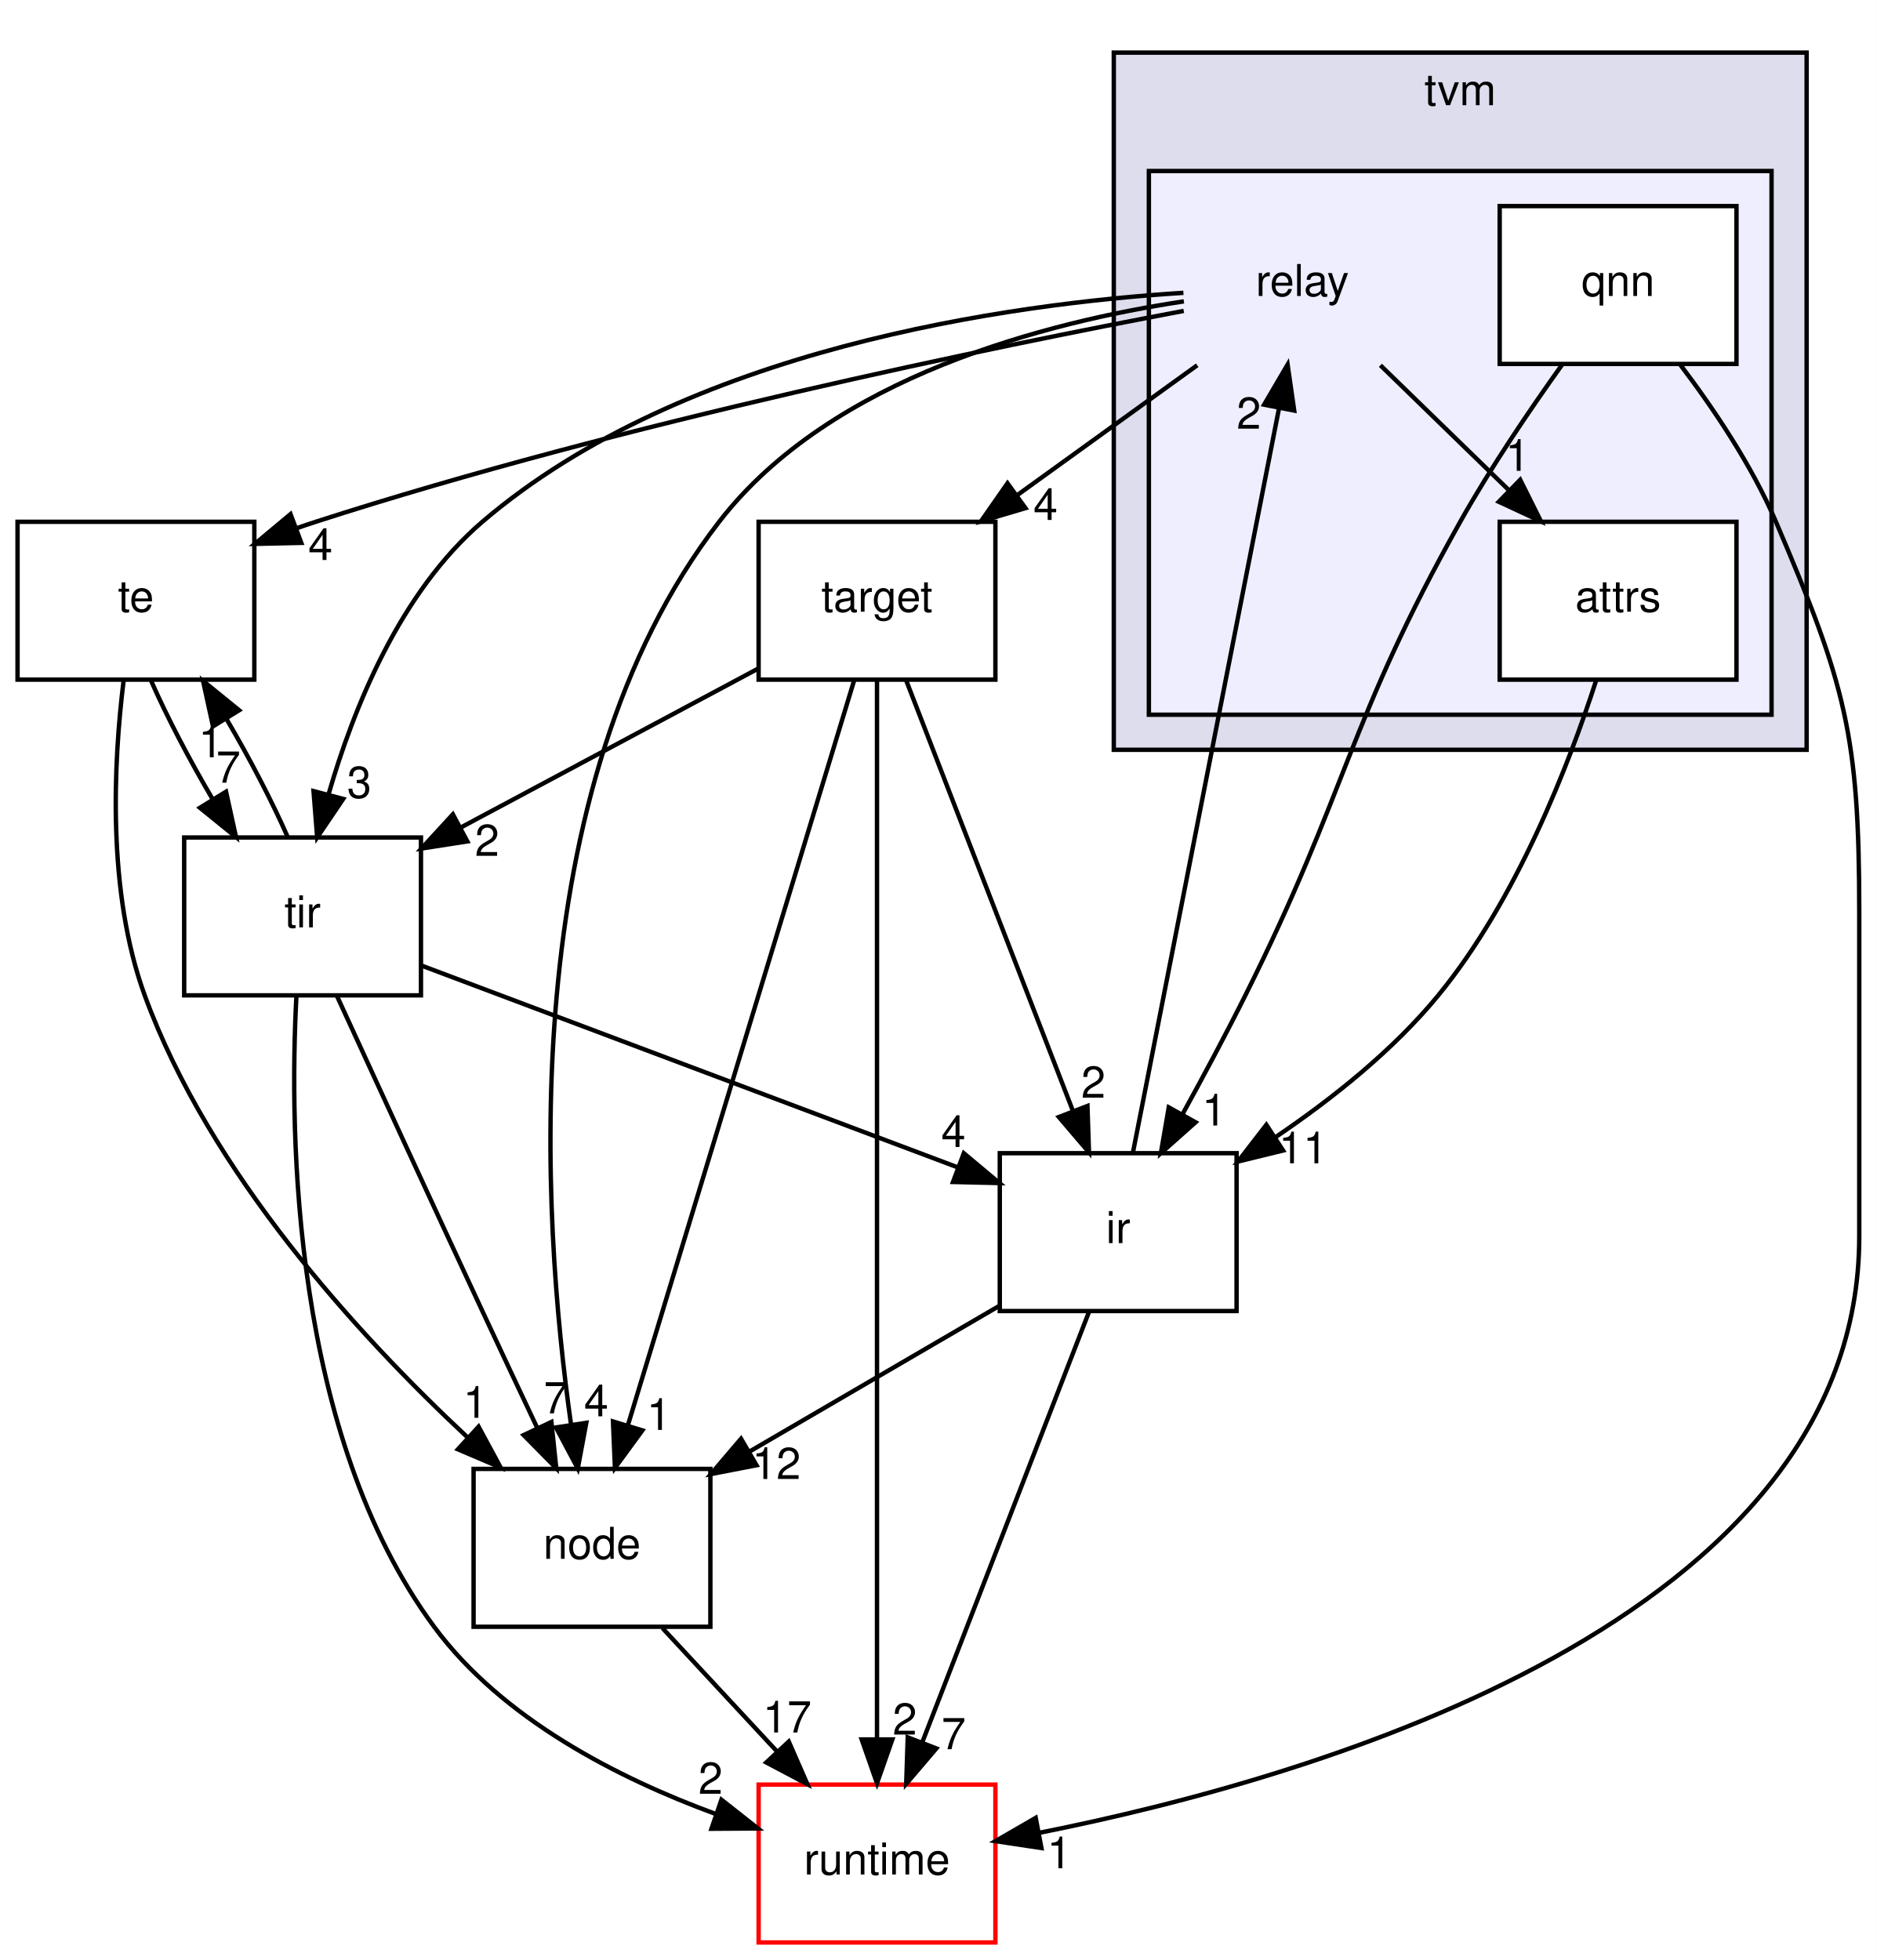
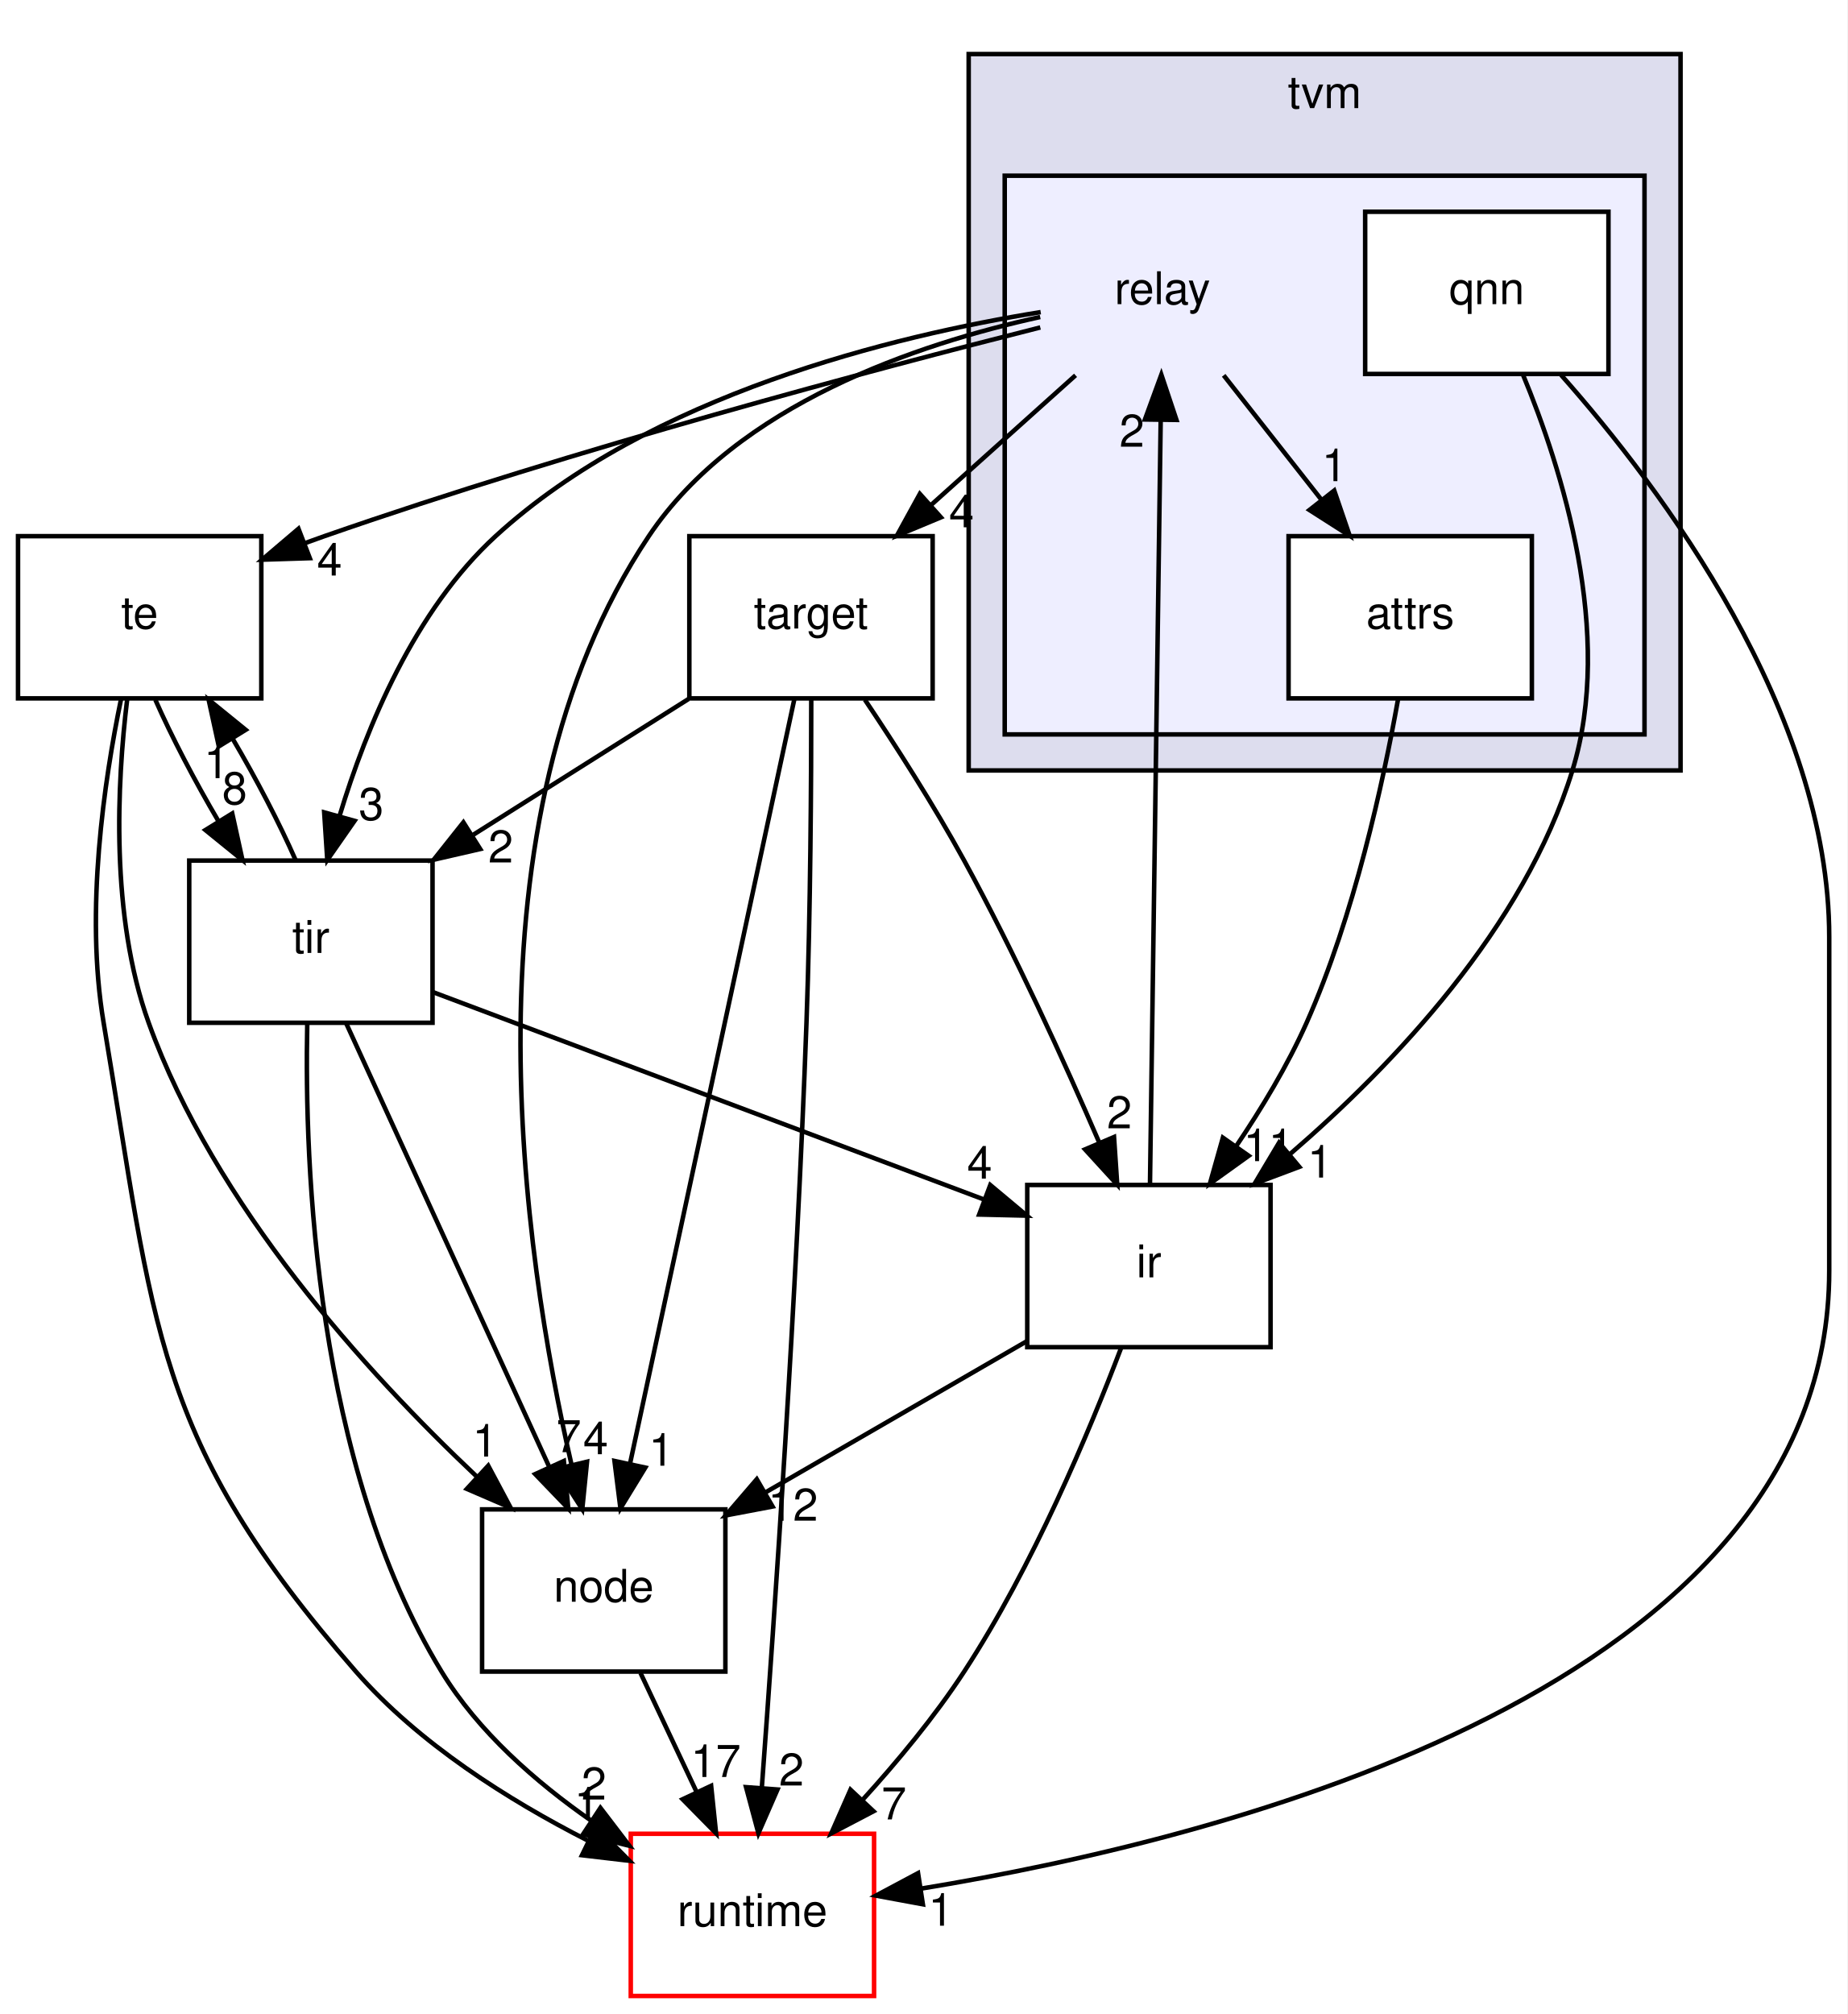
- <svg xmlns="http://www.w3.org/2000/svg" xmlns:xlink="http://www.w3.org/1999/xlink" width="428pt" height="447pt" viewBox="0.00 0.00 428.00 447.00">
+ <svg xmlns="http://www.w3.org/2000/svg" xmlns:xlink="http://www.w3.org/1999/xlink" width="410pt" height="447pt" viewBox="0.00 0.00 410.00 447.00">
  <g id="graph0" class="graph" transform="scale(1 1) rotate(0) translate(4 443)">
-     <polygon fill="white" stroke="none" points="-4,4 -4,-443 424,-443 424,4 -4,4" />
+     <polygon fill="white" stroke="none" points="-4,4 -4,-443 406,-443 406,4 -4,4" />
    <g id="clust1" class="cluster">
      <g id="a_clust1">
        <a xlink:href="dir_b4c7d8e826c599ba55146c099a14beb5.html" target="_top" xlink:title="tvm">
-           <polygon fill="#ddddee" stroke="black" points="250,-272 250,-431 408,-431 408,-272 250,-272" />
-           <text text-anchor="middle" x="329" y="-419" font-family="Helvetica,sans-Serif" font-size="10.00">tvm</text>
+           <polygon fill="#ddddee" stroke="black" points="211,-272 211,-431 369,-431 369,-272 211,-272" />
+           <text text-anchor="middle" x="290" y="-419" font-family="Helvetica,sans-Serif" font-size="10.00">tvm</text>
        </a>
      </g>
    </g>
    <g id="clust2" class="cluster">
      <g id="a_clust2">
        <a xlink:href="dir_63946bee875c6d52bce55e72a67a86ad.html" target="_top">
-           <polygon fill="#eeeeff" stroke="black" points="258,-280 258,-404 400,-404 400,-280 258,-280" />
+           <polygon fill="#eeeeff" stroke="black" points="219,-280 219,-404 361,-404 361,-280 219,-280" />
        </a>
      </g>
    </g>
    <g id="node1" class="node">
-       <text text-anchor="middle" x="293" y="-375.5" font-family="Helvetica,sans-Serif" font-size="10.00">relay</text>
+       <text text-anchor="middle" x="254" y="-375.5" font-family="Helvetica,sans-Serif" font-size="10.00">relay</text>
    </g>
    <g id="node2" class="node">
      <g id="a_node2">
        <a xlink:href="dir_519be2d4a83a987dbf989f1de527b870.html" target="_top" xlink:title="attrs">
-           <polygon fill="white" stroke="black" points="392,-324 338,-324 338,-288 392,-288 392,-324" />
-           <text text-anchor="middle" x="365" y="-303.5" font-family="Helvetica,sans-Serif" font-size="10.00">attrs</text>
+           <polygon fill="white" stroke="black" points="336,-324 282,-324 282,-288 336,-288 336,-324" />
+           <text text-anchor="middle" x="309" y="-303.5" font-family="Helvetica,sans-Serif" font-size="10.00">attrs</text>
        </a>
      </g>
    </g>
    <g id="edge1" class="edge">
-       <path fill="none" stroke="black" d="M310.798,-359.697C319.604,-351.135 330.382,-340.656 340.001,-331.304" />
-       <polygon fill="black" stroke="black" points="342.677,-333.585 347.407,-324.104 337.797,-328.566 342.677,-333.585" />
+       <path fill="none" stroke="black" d="M267.596,-359.697C274.123,-351.389 282.068,-341.277 289.247,-332.141" />
+       <polygon fill="black" stroke="black" points="292.135,-334.13 295.561,-324.104 286.631,-329.805 292.135,-334.13" />
      <g id="a_edge1-headlabel">
        <a xlink:href="dir_000005_000009.html" target="_top" xlink:title="1">
-           <text text-anchor="middle" x="342.079" y="-335.626" font-family="Helvetica,sans-Serif" font-size="10.00">1</text>
+           <text text-anchor="middle" x="292.147" y="-336.211" font-family="Helvetica,sans-Serif" font-size="10.00">1</text>
        </a>
      </g>
    </g>
    <g id="node4" class="node">
      <g id="a_node4">
        <a xlink:href="dir_f97d855a3173728370e632aa77170e34.html" target="_top" xlink:title="te">
          <polygon fill="none" stroke="black" points="54,-324 0,-324 0,-288 54,-288 54,-324" />
          <text text-anchor="middle" x="27" y="-303.5" font-family="Helvetica,sans-Serif" font-size="10.00">te</text>
        </a>
      </g>
    </g>
    <g id="edge2" class="edge">
-       <path fill="none" stroke="black" d="M265.946,-372.098C223.299,-364.043 138.082,-346.619 68,-324 66.579,-323.541 65.139,-323.055 63.689,-322.547" />
-       <polygon fill="black" stroke="black" points="64.71,-319.192 54.117,-318.963 62.255,-325.748 64.71,-319.192" />
+       <path fill="none" stroke="black" d="M226.898,-370.326C190.411,-361.104 123.646,-343.392 68,-324 66.59,-323.509 65.159,-322.994 63.718,-322.463" />
+       <polygon fill="black" stroke="black" points="64.767,-319.117 54.178,-318.783 62.248,-325.648 64.767,-319.117" />
      <g id="a_edge2-headlabel">
        <a xlink:href="dir_000005_000018.html" target="_top" xlink:title="4">
-           <text text-anchor="middle" x="69.072" y="-315.293" font-family="Helvetica,sans-Serif" font-size="10.00">4</text>
+           <text text-anchor="middle" x="69.143" y="-315.262" font-family="Helvetica,sans-Serif" font-size="10.00">4</text>
        </a>
      </g>
    </g>
    <g id="node5" class="node">
      <g id="a_node5">
        <a xlink:href="dir_5da96592f3a7c442b838b075c58254c2.html" target="_top" xlink:title="target">
-           <polygon fill="none" stroke="black" points="223,-324 169,-324 169,-288 223,-288 223,-324" />
-           <text text-anchor="middle" x="196" y="-303.5" font-family="Helvetica,sans-Serif" font-size="10.00">target</text>
+           <polygon fill="none" stroke="black" points="203,-324 149,-324 149,-288 203,-288 203,-324" />
+           <text text-anchor="middle" x="176" y="-303.5" font-family="Helvetica,sans-Serif" font-size="10.00">target</text>
        </a>
      </g>
    </g>
    <g id="edge3" class="edge">
-       <path fill="none" stroke="black" d="M269.022,-359.697C256.689,-350.796 241.484,-339.823 228.147,-330.199" />
-       <polygon fill="black" stroke="black" points="229.859,-327.118 219.702,-324.104 225.763,-332.794 229.859,-327.118" />
+       <path fill="none" stroke="black" d="M234.719,-359.697C225.085,-351.05 213.271,-340.449 202.773,-331.027" />
+       <polygon fill="black" stroke="black" points="204.839,-328.179 195.059,-324.104 200.164,-333.388 204.839,-328.179" />
      <g id="a_edge3-headlabel">
        <a xlink:href="dir_000005_000017.html" target="_top" xlink:title="4">
-           <text text-anchor="middle" x="234.435" y="-324.419" font-family="Helvetica,sans-Serif" font-size="10.00">4</text>
+           <text text-anchor="middle" x="209.411" y="-325.966" font-family="Helvetica,sans-Serif" font-size="10.00">4</text>
        </a>
      </g>
    </g>
    <g id="node6" class="node">
      <g id="a_node6">
        <a xlink:href="dir_6cd4295f6ad5aa17e5b568d0e5b190e5.html" target="_top" xlink:title="node">
-           <polygon fill="none" stroke="black" points="158,-108 104,-108 104,-72 158,-72 158,-108" />
-           <text text-anchor="middle" x="131" y="-87.5" font-family="Helvetica,sans-Serif" font-size="10.00">node</text>
+           <polygon fill="none" stroke="black" points="157,-108 103,-108 103,-72 157,-72 157,-108" />
+           <text text-anchor="middle" x="130" y="-87.5" font-family="Helvetica,sans-Serif" font-size="10.00">node</text>
        </a>
      </g>
    </g>
    <g id="edge4" class="edge">
-       <path fill="none" stroke="black" d="M265.981,-374.274C235.122,-369.619 185.603,-357.146 160,-324 112.955,-263.095 119.527,-165.3 126.22,-118.15" />
-       <polygon fill="black" stroke="black" points="129.705,-118.51 127.761,-108.096 122.786,-117.45 129.705,-118.51" />
+       <path fill="none" stroke="black" d="M226.874,-372.645C199.833,-366.728 159.589,-353.305 140,-324 97.624,-260.607 112.185,-164.386 122.844,-117.946" />
+       <polygon fill="black" stroke="black" points="126.291,-118.581 125.235,-108.039 119.486,-116.939 126.291,-118.581" />
      <g id="a_edge4-headlabel">
        <a xlink:href="dir_000005_000013.html" target="_top" xlink:title="4">
-           <text text-anchor="middle" x="131.967" y="-119.994" font-family="Helvetica,sans-Serif" font-size="10.00">4</text>
+           <text text-anchor="middle" x="128.208" y="-120.241" font-family="Helvetica,sans-Serif" font-size="10.00">4</text>
        </a>
      </g>
    </g>
    <g id="node9" class="node">
      <g id="a_node9">
        <a xlink:href="dir_72c2f11201cd7636dc7624de0754daa5.html" target="_top" xlink:title="tir">
          <polygon fill="none" stroke="black" points="92,-252 38,-252 38,-216 92,-216 92,-252" />
          <text text-anchor="middle" x="65" y="-231.5" font-family="Helvetica,sans-Serif" font-size="10.00">tir</text>
        </a>
      </g>
    </g>
    <g id="edge5" class="edge">
-       <path fill="none" stroke="black" d="M265.876,-376.221C226.265,-373.702 152.284,-363.593 106,-324 87.285,-307.991 76.626,-281.627 70.895,-261.74" />
-       <polygon fill="black" stroke="black" points="74.266,-260.796 68.332,-252.019 67.498,-262.581 74.266,-260.796" />
+       <path fill="none" stroke="black" d="M226.985,-373.73C194.572,-368.503 140.317,-355.428 106,-324 88.028,-307.54 77.331,-281.633 71.395,-262.005" />
+       <polygon fill="black" stroke="black" points="74.697,-260.816 68.641,-252.122 67.954,-262.695 74.697,-260.816" />
      <g id="a_edge5-headlabel">
        <a xlink:href="dir_000005_000007.html" target="_top" xlink:title="3">
-           <text text-anchor="middle" x="77.928" y="-261.047" font-family="Helvetica,sans-Serif" font-size="10.00">3</text>
+           <text text-anchor="middle" x="78.397" y="-261.017" font-family="Helvetica,sans-Serif" font-size="10.00">3</text>
        </a>
      </g>
    </g>
    <g id="node8" class="node">
      <g id="a_node8">
        <a xlink:href="dir_dc867ff9a37cad1764f1670dc7eba6c1.html" target="_top" xlink:title="ir">
          <polygon fill="none" stroke="black" points="278,-180 224,-180 224,-144 278,-144 278,-180" />
          <text text-anchor="middle" x="251" y="-159.5" font-family="Helvetica,sans-Serif" font-size="10.00">ir</text>
        </a>
      </g>
    </g>
    <g id="edge6" class="edge">
-       <path fill="none" stroke="black" d="M360.004,-287.828C353.837,-268.771 341.916,-237.829 324,-216 313.747,-203.508 299.899,-192.475 287.021,-183.755" />
-       <polygon fill="black" stroke="black" points="288.607,-180.613 278.315,-178.098 284.793,-186.482 288.607,-180.613" />
+       <path fill="none" stroke="black" d="M306.282,-287.708C303.001,-269.352 296.566,-239.771 286,-216 281.812,-206.577 276.013,-196.966 270.339,-188.562" />
+       <polygon fill="black" stroke="black" points="273.152,-186.477 264.544,-180.299 267.421,-190.496 273.152,-186.477" />
      <g id="a_edge6-headlabel">
        <a xlink:href="dir_000009_000004.html" target="_top" xlink:title="11">
-           <text text-anchor="middle" x="293.169" y="-177.69" font-family="Helvetica,sans-Serif" font-size="10.00">11</text>
+           <text text-anchor="middle" x="277.54" y="-185.29" font-family="Helvetica,sans-Serif" font-size="10.00">11</text>
        </a>
      </g>
    </g>
    <g id="node3" class="node">
      <g id="a_node3">
        <a xlink:href="dir_d523279167051dc3aad9a40981221f4d.html" target="_top" xlink:title="qnn">
-           <polygon fill="white" stroke="black" points="392,-396 338,-396 338,-360 392,-360 392,-396" />
-           <text text-anchor="middle" x="365" y="-375.5" font-family="Helvetica,sans-Serif" font-size="10.00">qnn</text>
+           <polygon fill="white" stroke="black" points="353,-396 299,-396 299,-360 353,-360 353,-396" />
+           <text text-anchor="middle" x="326" y="-375.5" font-family="Helvetica,sans-Serif" font-size="10.00">qnn</text>
        </a>
      </g>
    </g>
    <g id="node7" class="node">
      <g id="a_node7">
        <a xlink:href="dir_404558507ed35459f0d7a6d81d8c508d.html" target="_top" xlink:title="runtime">
-           <polygon fill="white" stroke="red" points="223,-36 169,-36 169,-0 223,-0 223,-36" />
-           <text text-anchor="middle" x="196" y="-15.5" font-family="Helvetica,sans-Serif" font-size="10.00">runtime</text>
-         </a>
-       </g>
-     </g>
-     <g id="edge21" class="edge">
-       <path fill="none" stroke="black" d="M379.165,-359.851C386.69,-349.93 395.497,-336.89 401,-324 416.881,-286.801 420,-275.447 420,-235 420,-235 420,-235 420,-161 420,-73.549 296.706,-37.699 233.063,-25.018" />
-       <polygon fill="black" stroke="black" points="233.497,-21.538 223.02,-23.111 232.191,-28.416 233.497,-21.538" />
-       <g id="a_edge21-headlabel">
+           <polygon fill="white" stroke="red" points="190,-36 136,-36 136,-0 190,-0 190,-36" />
+           <text text-anchor="middle" x="163" y="-15.5" font-family="Helvetica,sans-Serif" font-size="10.00">runtime</text>
+         </a>
+       </g>
+     </g>
+     <g id="edge22" class="edge">
+       <path fill="none" stroke="black" d="M342.491,-359.772C364.843,-334.534 402,-285.051 402,-235 402,-235 402,-235 402,-161 402,-68.457 267.923,-34.882 200.615,-23.857" />
+       <polygon fill="black" stroke="black" points="200.835,-20.349 190.416,-22.275 199.762,-27.266 200.835,-20.349" />
+       <g id="a_edge22-headlabel">
        <a xlink:href="dir_000006_000008.html" target="_top" xlink:title="1">
-           <text text-anchor="middle" x="237.558" y="-16.92" font-family="Helvetica,sans-Serif" font-size="10.00">1</text>
-         </a>
-       </g>
-     </g>
-     <g id="edge22" class="edge">
-       <path fill="none" stroke="black" d="M352.225,-359.813C344.967,-349.667 335.967,-336.417 329,-324 303.209,-278.032 303.556,-263.153 280,-216 275.525,-207.042 270.355,-197.395 265.63,-188.818" />
-       <polygon fill="black" stroke="black" points="268.652,-187.051 260.732,-180.014 262.535,-190.454 268.652,-187.051" />
-       <g id="a_edge22-headlabel">
+           <text text-anchor="middle" x="204.822" y="-15.594" font-family="Helvetica,sans-Serif" font-size="10.00">1</text>
+         </a>
+       </g>
+     </g>
+     <g id="edge23" class="edge">
+       <path fill="none" stroke="black" d="M333.97,-359.975C342.701,-338.958 354.304,-302.281 345,-272 334.299,-237.171 305.294,-206.657 282.307,-186.841" />
+       <polygon fill="black" stroke="black" points="284.384,-184.016 274.467,-180.288 279.895,-189.387 284.384,-184.016" />
+       <g id="a_edge23-headlabel">
        <a xlink:href="dir_000006_000004.html" target="_top" xlink:title="1">
-           <text text-anchor="middle" x="272.881" y="-186.312" font-family="Helvetica,sans-Serif" font-size="10.00">1</text>
+           <text text-anchor="middle" x="288.963" y="-181.643" font-family="Helvetica,sans-Serif" font-size="10.00">1</text>
        </a>
      </g>
    </g>
    <g id="edge7" class="edge">
-       <path fill="none" stroke="black" d="M24.177,-287.665C21.908,-269.274 20.355,-239.662 29,-216 43.832,-175.406 77.84,-138.335 102.52,-115.288" />
-       <polygon fill="black" stroke="black" points="105.139,-117.636 110.169,-108.312 100.422,-112.465 105.139,-117.636" />
+       <path fill="none" stroke="black" d="M24.217,-287.68C21.981,-269.3 20.455,-239.699 29,-216 43.602,-175.502 77.294,-138.412 101.759,-115.334" />
+       <polygon fill="black" stroke="black" points="104.36,-117.697 109.342,-108.347 99.616,-112.549 104.36,-117.697" />
      <g id="a_edge7-headlabel">
        <a xlink:href="dir_000018_000013.html" target="_top" xlink:title="1">
-           <text text-anchor="middle" x="104.397" y="-119.657" font-family="Helvetica,sans-Serif" font-size="10.00">1</text>
+           <text text-anchor="middle" x="103.64" y="-119.721" font-family="Helvetica,sans-Serif" font-size="10.00">1</text>
        </a>
      </g>
    </g>
    <g id="edge8" class="edge">
+       <path fill="none" stroke="black" d="M22.866,-287.837C19.134,-269.84 14.82,-240.782 19,-216 30.421,-148.287 29.843,-123.733 75,-72 88.953,-56.015 108.942,-43.441 126.344,-34.56" />
+       <polygon fill="black" stroke="black" points="128.233,-37.533 135.691,-30.008 125.168,-31.24 128.233,-37.533" />
+       <g id="a_edge8-headlabel">
+         <a xlink:href="dir_000018_000008.html" target="_top" xlink:title="1">
+           <text text-anchor="middle" x="126.245" y="-39.16" font-family="Helvetica,sans-Serif" font-size="10.00">1</text>
+         </a>
+       </g>
+     </g>
+     <g id="edge9" class="edge">
      <path fill="none" stroke="black" d="M30.477,-287.697C34.056,-279.559 39.208,-269.689 44.514,-260.701" />
      <polygon fill="black" stroke="black" points="47.546,-262.452 49.82,-252.104 41.589,-258.776 47.546,-262.452" />
-       <g id="a_edge8-headlabel">
-         <a xlink:href="dir_000018_000007.html" target="_top" xlink:title="7">
-           <text text-anchor="middle" x="48.075" y="-264.502" font-family="Helvetica,sans-Serif" font-size="10.00">7</text>
-         </a>
-       </g>
-     </g>
-     <g id="edge9" class="edge">
-       <path fill="none" stroke="black" d="M190.791,-287.849C179.499,-250.675 152.699,-162.439 139.146,-117.82" />
-       <polygon fill="black" stroke="black" points="142.489,-116.784 136.234,-108.232 135.792,-118.818 142.489,-116.784" />
      <g id="a_edge9-headlabel">
+         <a xlink:href="dir_000018_000007.html" target="_top" xlink:title="8">
+           <text text-anchor="middle" x="48.075" y="-264.502" font-family="Helvetica,sans-Serif" font-size="10.00">8</text>
+         </a>
+       </g>
+     </g>
+     <g id="edge10" class="edge">
+       <path fill="none" stroke="black" d="M172.313,-287.849C164.34,-250.753 145.436,-162.81 135.826,-118.103" />
+       <polygon fill="black" stroke="black" points="139.228,-117.274 133.704,-108.232 132.384,-118.745 139.228,-117.274" />
+       <g id="a_edge10-headlabel">
        <a xlink:href="dir_000017_000013.html" target="_top" xlink:title="1">
-           <text text-anchor="middle" x="146.251" y="-116.898" font-family="Helvetica,sans-Serif" font-size="10.00">1</text>
-         </a>
-       </g>
-     </g>
-     <g id="edge10" class="edge">
-       <path fill="none" stroke="black" d="M196,-287.966C196,-240.291 196,-105.185 196,-46.63" />
-       <polygon fill="black" stroke="black" points="199.5,-46.306 196,-36.306 192.5,-46.306 199.5,-46.306" />
-       <g id="a_edge10-headlabel">
+           <text text-anchor="middle" x="142.759" y="-117.691" font-family="Helvetica,sans-Serif" font-size="10.00">1</text>
+         </a>
+       </g>
+     </g>
+     <g id="edge11" class="edge">
+       <path fill="none" stroke="black" d="M176.059,-287.932C176.063,-270.012 175.902,-241.017 175,-216 172.815,-155.382 167.913,-84.398 165.098,-46.37" />
+       <polygon fill="black" stroke="black" points="168.567,-45.825 164.329,-36.114 161.586,-46.348 168.567,-45.825" />
+       <g id="a_edge11-headlabel">
        <a xlink:href="dir_000017_000008.html" target="_top" xlink:title="2">
-           <text text-anchor="middle" x="202.339" y="-47.401" font-family="Helvetica,sans-Serif" font-size="10.00">2</text>
-         </a>
-       </g>
-     </g>
-     <g id="edge11" class="edge">
-       <path fill="none" stroke="black" d="M202.634,-287.871C212.091,-263.457 229.532,-218.426 240.684,-189.635" />
-       <polygon fill="black" stroke="black" points="243.994,-190.778 244.342,-180.189 237.467,-188.25 243.994,-190.778" />
-       <g id="a_edge11-headlabel">
+           <text text-anchor="middle" x="171.666" y="-46.697" font-family="Helvetica,sans-Serif" font-size="10.00">2</text>
+         </a>
+       </g>
+     </g>
+     <g id="edge12" class="edge">
+       <path fill="none" stroke="black" d="M187.959,-287.705C194.779,-277.523 203.279,-264.273 210,-252 221.238,-231.479 232.235,-207.32 240.006,-189.355" />
+       <polygon fill="black" stroke="black" points="243.261,-190.645 243.972,-180.074 236.824,-187.894 243.261,-190.645" />
+       <g id="a_edge12-headlabel">
        <a xlink:href="dir_000017_000004.html" target="_top" xlink:title="2">
-           <text text-anchor="middle" x="245.343" y="-192.656" font-family="Helvetica,sans-Serif" font-size="10.00">2</text>
-         </a>
-       </g>
-     </g>
-     <g id="edge12" class="edge">
-       <path fill="none" stroke="black" d="M168.857,-290.496C149.184,-279.984 122.384,-265.663 100.936,-254.203" />
-       <polygon fill="black" stroke="black" points="102.578,-251.111 92.109,-249.485 99.279,-257.285 102.578,-251.111" />
-       <g id="a_edge12-headlabel">
+           <text text-anchor="middle" x="244.459" y="-192.566" font-family="Helvetica,sans-Serif" font-size="10.00">2</text>
+         </a>
+       </g>
+     </g>
+     <g id="edge13" class="edge">
+       <path fill="none" stroke="black" d="M148.846,-287.876C134.467,-278.808 116.619,-267.552 101.09,-257.759" />
+       <polygon fill="black" stroke="black" points="102.584,-254.564 92.258,-252.19 98.85,-260.484 102.584,-254.564" />
+       <g id="a_edge13-headlabel">
        <a xlink:href="dir_000017_000007.html" target="_top" xlink:title="2">
-           <text text-anchor="middle" x="107.086" y="-247.801" font-family="Helvetica,sans-Serif" font-size="10.00">2</text>
-         </a>
-       </g>
-     </g>
-     <g id="edge13" class="edge">
-       <path fill="none" stroke="black" d="M147.067,-71.697C154.939,-63.22 164.555,-52.864 173.173,-43.583" />
-       <polygon fill="black" stroke="black" points="175.878,-45.814 180.117,-36.104 170.748,-41.051 175.878,-45.814" />
-       <g id="a_edge13-headlabel">
+           <text text-anchor="middle" x="107.139" y="-251.579" font-family="Helvetica,sans-Serif" font-size="10.00">2</text>
+         </a>
+       </g>
+     </g>
+     <g id="edge14" class="edge">
+       <path fill="none" stroke="black" d="M138.157,-71.697C141.914,-63.728 146.453,-54.099 150.618,-45.264" />
+       <polygon fill="black" stroke="black" points="153.838,-46.642 154.937,-36.104 147.506,-43.657 153.838,-46.642" />
+       <g id="a_edge14-headlabel">
        <a xlink:href="dir_000013_000008.html" target="_top" xlink:title="17">
-           <text text-anchor="middle" x="175.512" y="-47.88" font-family="Helvetica,sans-Serif" font-size="10.00">17</text>
-         </a>
-       </g>
-     </g>
-     <g id="edge14" class="edge">
-       <path fill="none" stroke="black" d="M254.382,-180.232C261.677,-217.403 278.938,-305.352 287.7,-349.996" />
-       <polygon fill="black" stroke="black" points="284.274,-350.711 289.634,-359.849 291.142,-349.362 284.274,-350.711" />
-       <g id="a_edge14-headlabel">
+           <text text-anchor="middle" x="154.874" y="-48.604" font-family="Helvetica,sans-Serif" font-size="10.00">17</text>
+         </a>
+       </g>
+     </g>
+     <g id="edge15" class="edge">
+       <path fill="none" stroke="black" d="M251.242,-180.232C251.762,-217.324 252.99,-304.981 253.617,-349.712" />
+       <polygon fill="black" stroke="black" points="250.12,-349.899 253.76,-359.849 257.119,-349.801 250.12,-349.899" />
+       <g id="a_edge15-headlabel">
        <a xlink:href="dir_000004_000005.html" target="_top" xlink:title="2">
-           <text text-anchor="middle" x="280.795" y="-345.23" font-family="Helvetica,sans-Serif" font-size="10.00">2</text>
-         </a>
-       </g>
-     </g>
-     <g id="edge15" class="edge">
-       <path fill="none" stroke="black" d="M223.77,-145.116C206.893,-135.271 185.026,-122.515 166.761,-111.861" />
-       <polygon fill="black" stroke="black" points="168.523,-108.837 158.122,-106.821 164.996,-114.883 168.523,-108.837" />
-       <g id="a_edge15-headlabel">
+           <text text-anchor="middle" x="247.23" y="-343.845" font-family="Helvetica,sans-Serif" font-size="10.00">2</text>
+         </a>
+       </g>
+     </g>
+     <g id="edge16" class="edge">
+       <path fill="none" stroke="black" d="M223.845,-145.291C206.72,-135.383 184.411,-122.477 165.841,-111.734" />
+       <polygon fill="black" stroke="black" points="167.473,-108.635 157.064,-106.657 163.967,-114.694 167.473,-108.635" />
+       <g id="a_edge16-headlabel">
        <a xlink:href="dir_000004_000013.html" target="_top" xlink:title="12">
-           <text text-anchor="middle" x="173.059" y="-105.695" font-family="Helvetica,sans-Serif" font-size="10.00">12</text>
-         </a>
-       </g>
-     </g>
-     <g id="edge16" class="edge">
-       <path fill="none" stroke="black" d="M244.366,-143.871C234.909,-119.457 217.468,-74.426 206.316,-45.635" />
-       <polygon fill="black" stroke="black" points="209.533,-44.25 202.658,-36.189 203.006,-46.778 209.533,-44.25" />
-       <g id="a_edge16-headlabel">
+           <text text-anchor="middle" x="172.006" y="-105.477" font-family="Helvetica,sans-Serif" font-size="10.00">12</text>
+         </a>
+       </g>
+     </g>
+     <g id="edge17" class="edge">
+       <path fill="none" stroke="black" d="M244.832,-143.829C237.792,-125.315 225.257,-95.359 210,-72 203.512,-62.067 195.24,-52.094 187.45,-43.522" />
+       <polygon fill="black" stroke="black" points="189.882,-40.998 180.495,-36.084 184.769,-45.779 189.882,-40.998" />
+       <g id="a_edge17-headlabel">
        <a xlink:href="dir_000004_000008.html" target="_top" xlink:title="7">
-           <text text-anchor="middle" x="213.479" y="-44.077" font-family="Helvetica,sans-Serif" font-size="10.00">7</text>
-         </a>
-       </g>
-     </g>
-     <g id="edge17" class="edge">
+           <text text-anchor="middle" x="194.411" y="-39.185" font-family="Helvetica,sans-Serif" font-size="10.00">7</text>
+         </a>
+       </g>
+     </g>
+     <g id="edge18" class="edge">
      <path fill="none" stroke="black" d="M61.61,-252.104C58.057,-260.214 52.92,-270.076 47.616,-279.078" />
      <polygon fill="black" stroke="black" points="44.572,-277.346 42.309,-287.697 50.533,-281.017 44.572,-277.346" />
-       <g id="a_edge17-headlabel">
+       <g id="a_edge18-headlabel">
        <a xlink:href="dir_000007_000018.html" target="_top" xlink:title="1">
          <text text-anchor="middle" x="44.039" y="-270.297" font-family="Helvetica,sans-Serif" font-size="10.00">1</text>
        </a>
      </g>
    </g>
-     <g id="edge18" class="edge">
-       <path fill="none" stroke="black" d="M72.814,-215.917C81.03,-197.984 94.356,-168.979 106,-144 110.06,-135.291 114.527,-125.793 118.549,-117.275" />
-       <polygon fill="black" stroke="black" points="121.745,-118.704 122.854,-108.167 115.416,-115.712 121.745,-118.704" />
-       <g id="a_edge18-headlabel">
+     <g id="edge19" class="edge">
+       <path fill="none" stroke="black" d="M72.841,-215.871C84.016,-191.457 104.629,-146.426 117.808,-117.635" />
+       <polygon fill="black" stroke="black" points="121.152,-118.739 122.132,-108.189 114.787,-115.825 121.152,-118.739" />
+       <g id="a_edge19-headlabel">
        <a xlink:href="dir_000007_000013.html" target="_top" xlink:title="7">
-           <text text-anchor="middle" x="122.775" y="-120.667" font-family="Helvetica,sans-Serif" font-size="10.00">7</text>
-         </a>
-       </g>
-     </g>
-     <g id="edge19" class="edge">
-       <path fill="none" stroke="black" d="M63.596,-215.832C61.918,-184.166 62.664,-115.806 95,-72 110.604,-50.862 137.163,-37.398 159.131,-29.332" />
-       <polygon fill="black" stroke="black" points="160.523,-32.554 168.845,-25.997 158.25,-25.933 160.523,-32.554" />
-       <g id="a_edge19-headlabel">
+           <text text-anchor="middle" x="122.238" y="-120.689" font-family="Helvetica,sans-Serif" font-size="10.00">7</text>
+         </a>
+       </g>
+     </g>
+     <g id="edge20" class="edge">
+       <path fill="none" stroke="black" d="M64.192,-215.604C63.553,-184.45 65.932,-118.088 94,-72 102.107,-58.688 114.889,-47.496 127.26,-38.879" />
+       <polygon fill="black" stroke="black" points="129.265,-41.749 135.697,-33.33 125.419,-35.901 129.265,-41.749" />
+       <g id="a_edge20-headlabel">
        <a xlink:href="dir_000007_000008.html" target="_top" xlink:title="2">
-           <text text-anchor="middle" x="158.045" y="-33.907" font-family="Helvetica,sans-Serif" font-size="10.00">2</text>
-         </a>
-       </g>
-     </g>
-     <g id="edge20" class="edge">
+           <text text-anchor="middle" x="127.822" y="-43.596" font-family="Helvetica,sans-Serif" font-size="10.00">2</text>
+         </a>
+       </g>
+     </g>
+     <g id="edge21" class="edge">
      <path fill="none" stroke="black" d="M92.046,-222.821C124.28,-210.69 178.292,-190.363 214.282,-176.819" />
      <polygon fill="black" stroke="black" points="215.795,-179.989 223.921,-173.191 213.329,-173.438 215.795,-179.989" />
-       <g id="a_edge20-headlabel">
+       <g id="a_edge21-headlabel">
        <a xlink:href="dir_000007_000004.html" target="_top" xlink:title="4">
          <text text-anchor="middle" x="213.431" y="-181.412" font-family="Helvetica,sans-Serif" font-size="10.00">4</text>
        </a>
      </g>
    </g>
  </g>
</svg>
